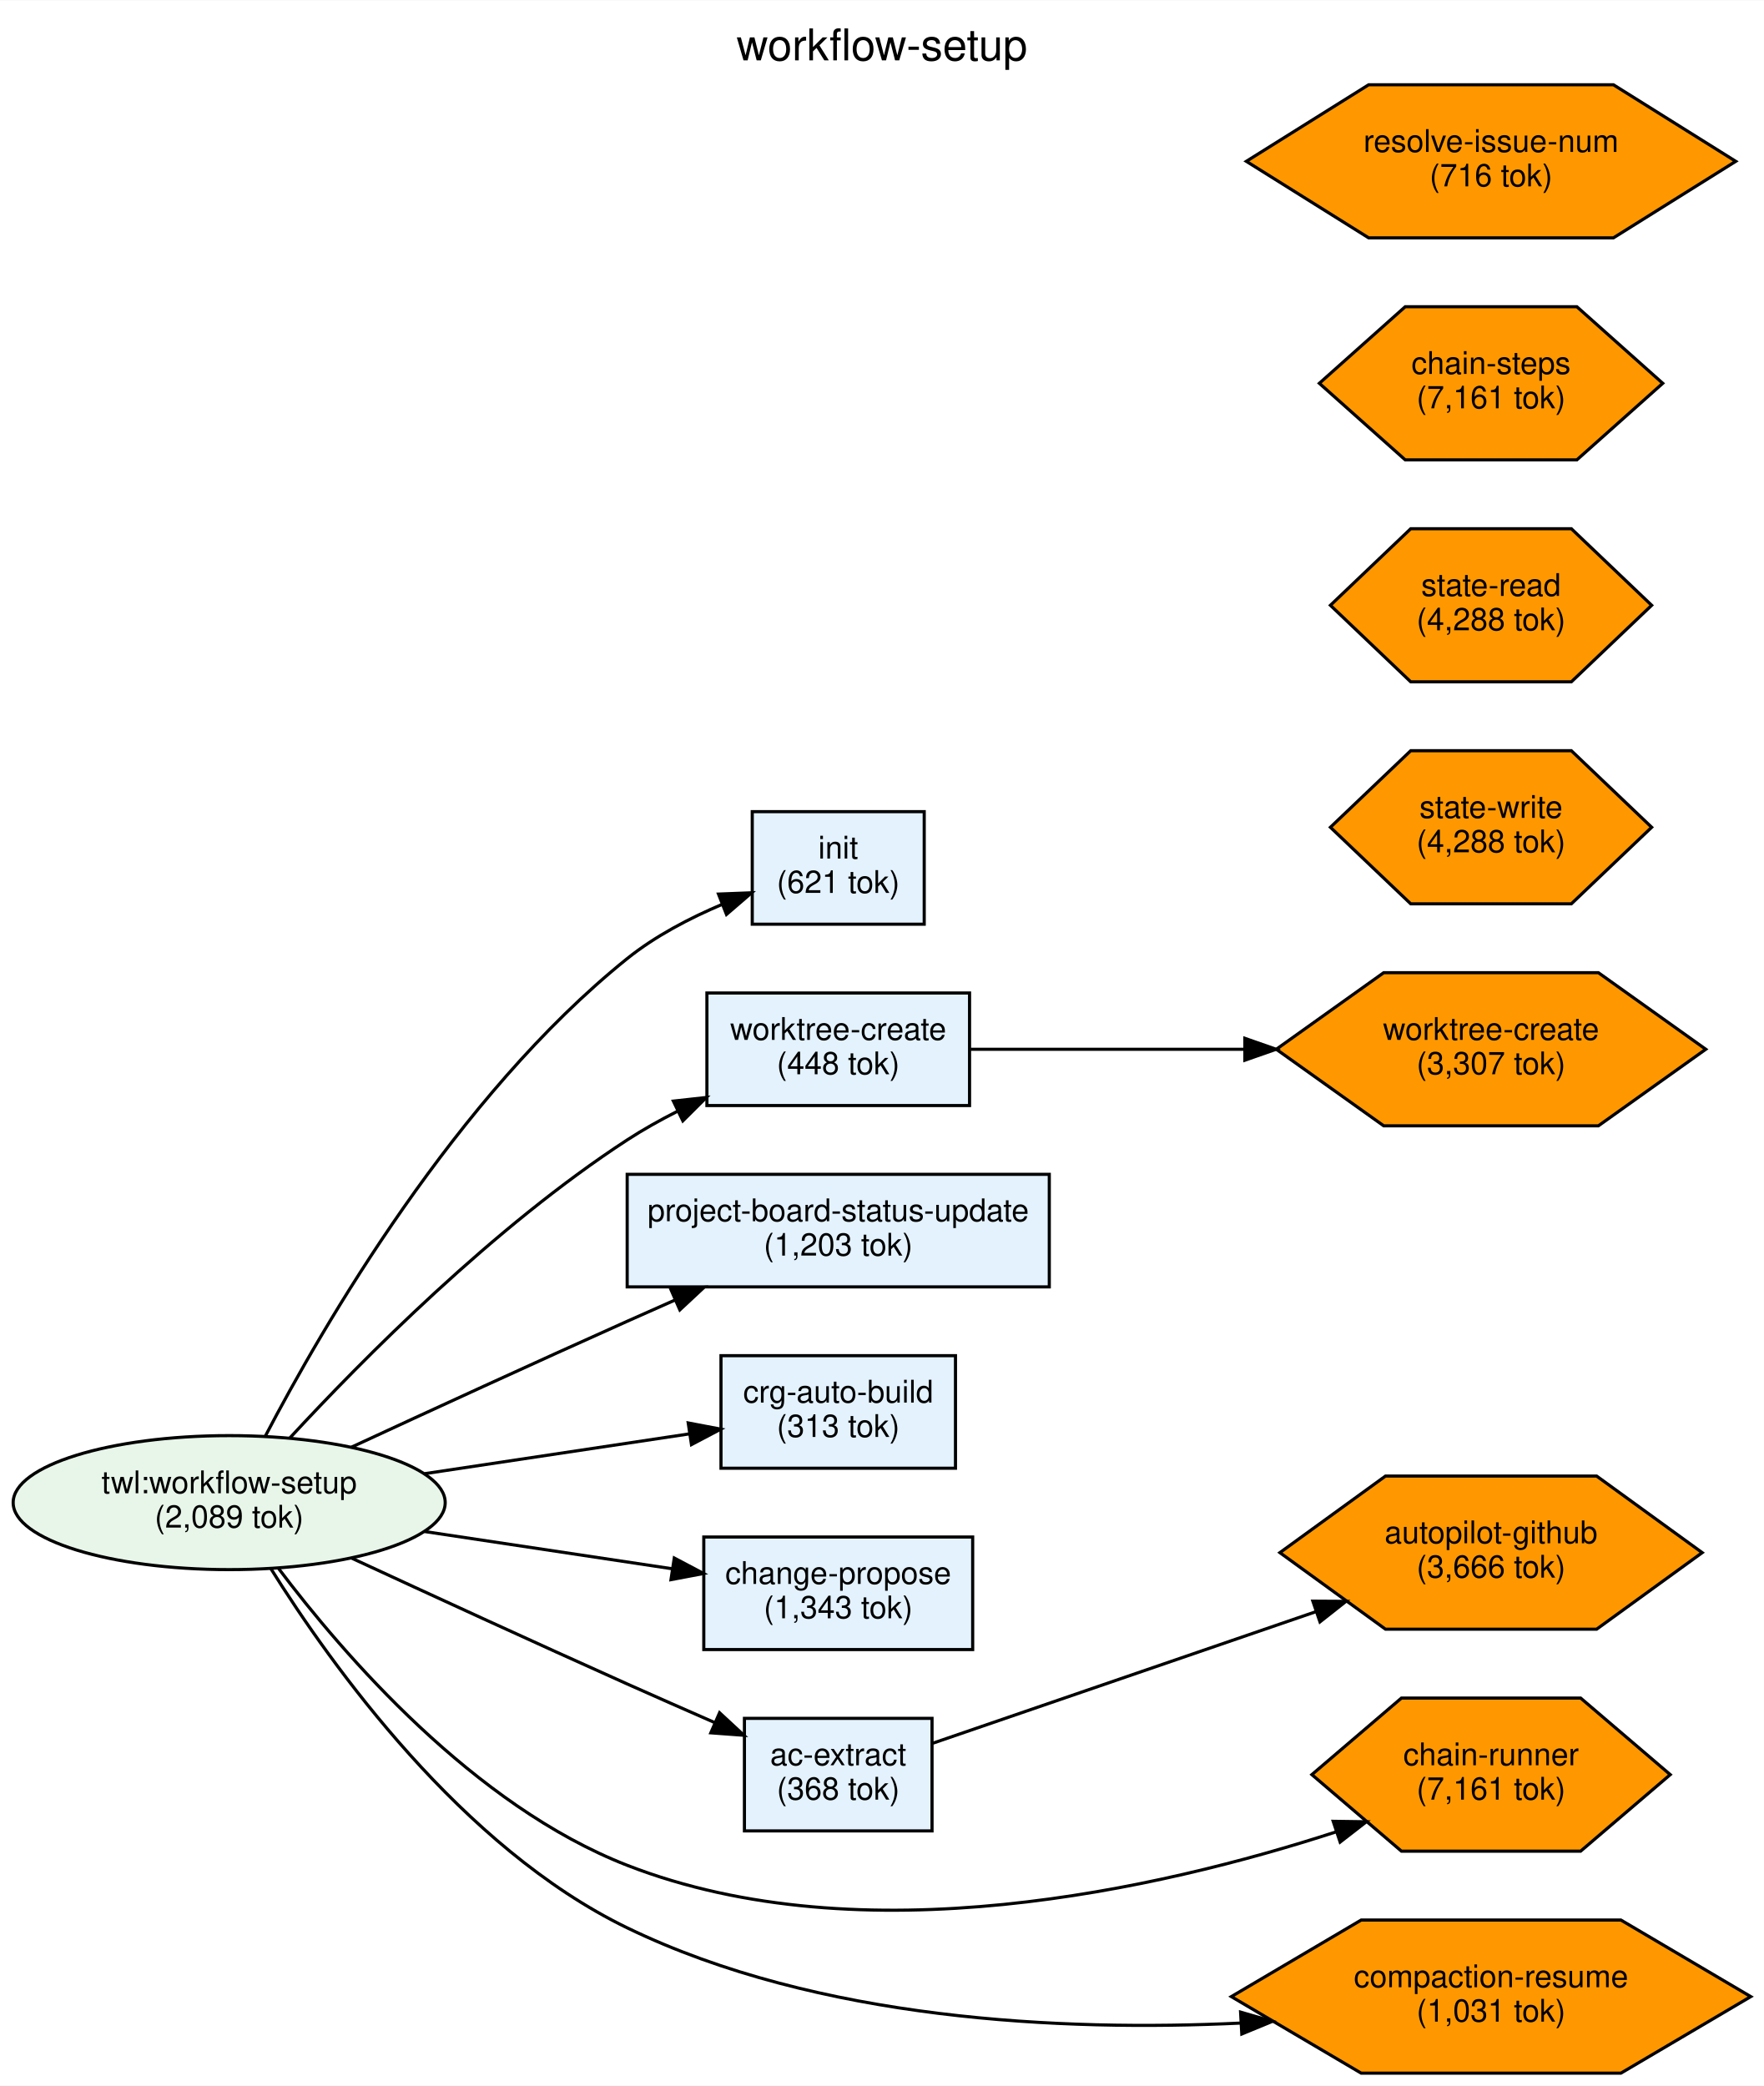
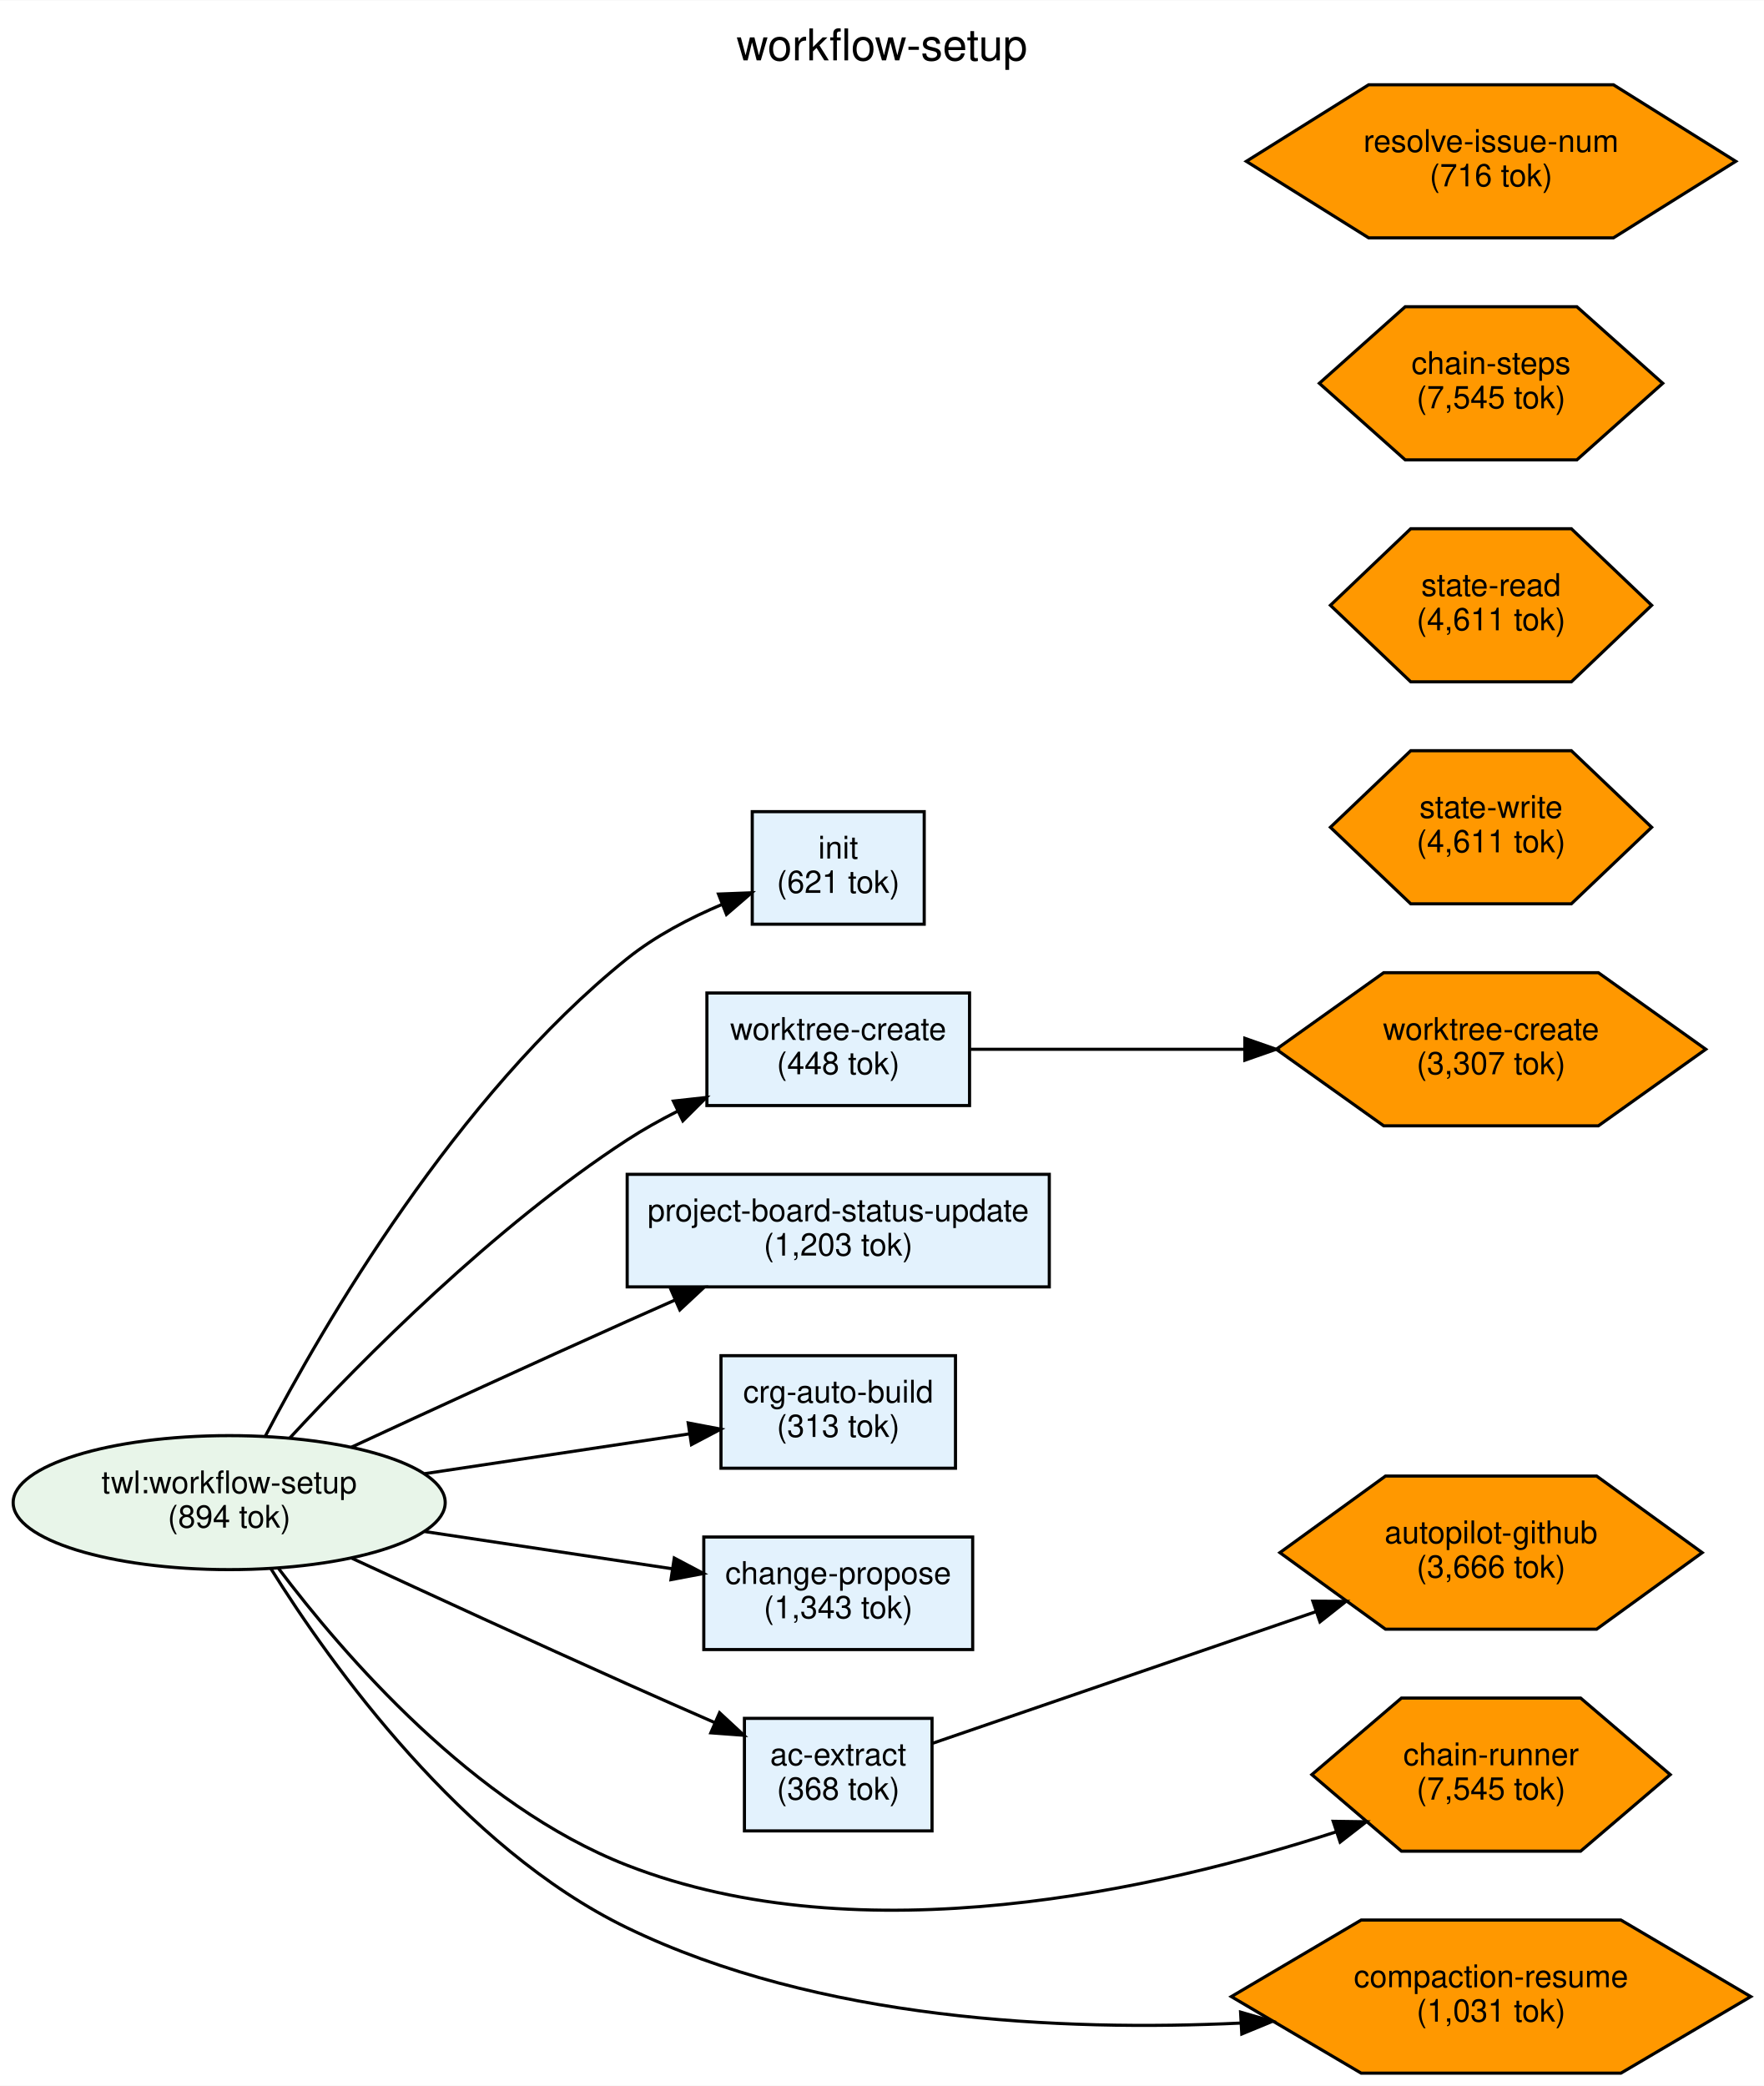
<svg xmlns="http://www.w3.org/2000/svg" width="564pt" height="667pt" viewBox="0.00 0.00 564.16 666.99">
  <g id="graph0" class="graph" transform="scale(1 1) rotate(0) translate(4 662.99)">
    <polygon fill="white" stroke="transparent" points="-4,4 -4,-662.99 560.16,-662.99 560.16,4 -4,4" />
    <text text-anchor="middle" x="278.08" y="-643.79" font-family="Helvetica,sans-Serif" font-size="14.00">workflow-setup</text>
    <g id="node1" class="node">
      <ellipse fill="#e8f5e9" stroke="black" cx="69.3" cy="-182.49" rx="69.09" ry="21.43" />
      <text text-anchor="middle" x="69.3" y="-185.49" font-family="Helvetica,sans-Serif" font-size="10.00">twl:workflow-setup</text>
-       <text text-anchor="middle" x="69.3" y="-174.49" font-family="Helvetica,sans-Serif" font-size="10.00">(2,089 tok)</text>
+       <text text-anchor="middle" x="69.3" y="-174.49" font-family="Helvetica,sans-Serif" font-size="10.00">(894 tok)</text>
    </g>
    <g id="node2" class="node">
      <polygon fill="#e3f2fd" stroke="black" points="291.59,-403.49 236.59,-403.49 236.59,-367.49 291.59,-367.49 291.59,-403.49" />
      <text text-anchor="middle" x="264.09" y="-388.49" font-family="Helvetica,sans-Serif" font-size="10.00">init</text>
      <text text-anchor="middle" x="264.09" y="-377.49" font-family="Helvetica,sans-Serif" font-size="10.00">(621 tok)</text>
    </g>
    <g id="edge1" class="edge">
      <path fill="none" stroke="black" d="M80.72,-203.5C99.42,-239.3 141.9,-312.53 196.59,-356.49 205.54,-363.68 216.54,-369.43 227,-373.85" />
      <polygon fill="black" stroke="black" points="225.79,-377.13 236.38,-377.54 228.35,-370.62 225.79,-377.13" />
    </g>
    <g id="node3" class="node">
      <polygon fill="#e3f2fd" stroke="black" points="306.09,-345.49 222.09,-345.49 222.09,-309.49 306.09,-309.49 306.09,-345.49" />
      <text text-anchor="middle" x="264.09" y="-330.49" font-family="Helvetica,sans-Serif" font-size="10.00">worktree-create</text>
      <text text-anchor="middle" x="264.09" y="-319.49" font-family="Helvetica,sans-Serif" font-size="10.00">(448 tok)</text>
    </g>
    <g id="edge2" class="edge">
      <path fill="none" stroke="black" d="M88.71,-203.18C111.91,-228.29 153.93,-270.72 196.59,-298.49 201.6,-301.75 207.03,-304.8 212.56,-307.6" />
      <polygon fill="black" stroke="black" points="211.36,-310.91 221.89,-312.07 214.39,-304.6 211.36,-310.91" />
    </g>
    <g id="node4" class="node">
      <polygon fill="#e3f2fd" stroke="black" points="331.59,-287.49 196.59,-287.49 196.59,-251.49 331.59,-251.49 331.59,-287.49" />
      <text text-anchor="middle" x="264.09" y="-272.49" font-family="Helvetica,sans-Serif" font-size="10.00">project-board-status-update</text>
      <text text-anchor="middle" x="264.09" y="-261.49" font-family="Helvetica,sans-Serif" font-size="10.00">(1,203 tok)</text>
    </g>
    <g id="edge3" class="edge">
      <path fill="none" stroke="black" d="M108.34,-200.2C133.37,-211.79 166.86,-227.19 196.59,-240.49 201.55,-242.71 206.73,-245.01 211.9,-247.29" />
      <polygon fill="black" stroke="black" points="210.62,-250.55 221.18,-251.36 213.43,-244.14 210.62,-250.55" />
    </g>
    <g id="node5" class="node">
      <polygon fill="#e3f2fd" stroke="black" points="301.59,-229.49 226.59,-229.49 226.59,-193.49 301.59,-193.49 301.59,-229.49" />
      <text text-anchor="middle" x="264.09" y="-214.49" font-family="Helvetica,sans-Serif" font-size="10.00">crg-auto-build</text>
      <text text-anchor="middle" x="264.09" y="-203.49" font-family="Helvetica,sans-Serif" font-size="10.00">(313 tok)</text>
    </g>
    <g id="edge4" class="edge">
      <path fill="none" stroke="black" d="M131.83,-191.75C159.24,-195.87 191,-200.65 216.41,-204.47" />
      <polygon fill="black" stroke="black" points="216.11,-207.97 226.52,-205.99 217.15,-201.05 216.11,-207.97" />
    </g>
    <g id="node6" class="node">
      <polygon fill="#e3f2fd" stroke="black" points="307.09,-171.49 221.09,-171.49 221.09,-135.49 307.09,-135.49 307.09,-171.49" />
      <text text-anchor="middle" x="264.09" y="-156.49" font-family="Helvetica,sans-Serif" font-size="10.00">change-propose</text>
      <text text-anchor="middle" x="264.09" y="-145.49" font-family="Helvetica,sans-Serif" font-size="10.00">(1,343 tok)</text>
    </g>
    <g id="edge5" class="edge">
      <path fill="none" stroke="black" d="M131.83,-173.24C157.29,-169.41 186.49,-165.02 210.88,-161.35" />
      <polygon fill="black" stroke="black" points="211.65,-164.77 221.01,-159.82 210.6,-157.85 211.65,-164.77" />
    </g>
    <g id="node7" class="node">
      <polygon fill="#e3f2fd" stroke="black" points="294.09,-113.49 234.09,-113.49 234.09,-77.49 294.09,-77.49 294.09,-113.49" />
      <text text-anchor="middle" x="264.09" y="-98.49" font-family="Helvetica,sans-Serif" font-size="10.00">ac-extract</text>
      <text text-anchor="middle" x="264.09" y="-87.49" font-family="Helvetica,sans-Serif" font-size="10.00">(368 tok)</text>
    </g>
    <g id="edge6" class="edge">
      <path fill="none" stroke="black" d="M108.34,-164.79C133.37,-153.2 166.86,-137.8 196.59,-124.49 205.64,-120.45 215.4,-116.15 224.59,-112.13" />
      <polygon fill="black" stroke="black" points="226.14,-115.28 233.91,-108.08 223.34,-108.86 226.14,-115.28" />
    </g>
    <g id="node10" class="node">
      <polygon fill="#ff9800" stroke="black" points="530.19,-95.49 501.53,-119.98 444.22,-119.98 415.57,-95.49 444.22,-71.01 501.53,-71.01 530.19,-95.49" />
      <text text-anchor="middle" x="472.88" y="-98.49" font-family="Helvetica,sans-Serif" font-size="10.00">chain-runner</text>
-       <text text-anchor="middle" x="472.88" y="-87.49" font-family="Helvetica,sans-Serif" font-size="10.00">(7,161 tok)</text>
+       <text text-anchor="middle" x="472.88" y="-87.49" font-family="Helvetica,sans-Serif" font-size="10.00">(7,545 tok)</text>
    </g>
    <g id="edge7" class="edge">
      <path fill="none" stroke="black" d="M84.93,-161.64C105.91,-133.75 147.49,-85.62 196.59,-66.49 271.78,-37.2 366.77,-58.82 423.24,-77.16" />
      <polygon fill="black" stroke="black" points="422.39,-80.56 432.98,-80.41 424.61,-73.92 422.39,-80.56" />
    </g>
    <g id="node14" class="node">
      <polygon fill="#ff9800" stroke="black" points="555.94,-24.49 514.41,-48.98 431.34,-48.98 389.81,-24.49 431.34,-0.01 514.41,-0.01 555.94,-24.49" />
      <text text-anchor="middle" x="472.88" y="-27.49" font-family="Helvetica,sans-Serif" font-size="10.00">compaction-resume</text>
      <text text-anchor="middle" x="472.88" y="-16.49" font-family="Helvetica,sans-Serif" font-size="10.00">(1,031 tok)</text>
    </g>
    <g id="edge8" class="edge">
      <path fill="none" stroke="black" d="M82.46,-161.64C102.02,-130.33 143.67,-72.13 196.59,-46.49 257.75,-16.87 335.58,-13.31 392.86,-16.03" />
      <polygon fill="black" stroke="black" points="392.77,-19.53 402.95,-16.58 393.16,-12.54 392.77,-19.53" />
    </g>
    <g id="node11" class="node">
      <polygon fill="#ff9800" stroke="black" points="541.55,-327.49 507.21,-351.98 438.54,-351.98 404.2,-327.49 438.54,-303.01 507.21,-303.01 541.55,-327.49" />
      <text text-anchor="middle" x="472.88" y="-330.49" font-family="Helvetica,sans-Serif" font-size="10.00">worktree-create</text>
      <text text-anchor="middle" x="472.88" y="-319.49" font-family="Helvetica,sans-Serif" font-size="10.00">(3,307 tok)</text>
    </g>
    <g id="edge9" class="edge">
      <path fill="none" stroke="black" d="M306.44,-327.49C331.43,-327.49 364.09,-327.49 393.78,-327.49" />
      <polygon fill="black" stroke="black" points="394.14,-330.99 404.14,-327.49 394.14,-323.99 394.14,-330.99" />
    </g>
    <g id="node12" class="node">
      <polygon fill="#ff9800" stroke="black" points="540.41,-166.49 506.65,-190.98 439.11,-190.98 405.34,-166.49 439.11,-142.01 506.65,-142.01 540.41,-166.49" />
      <text text-anchor="middle" x="472.88" y="-169.49" font-family="Helvetica,sans-Serif" font-size="10.00">autopilot-github</text>
      <text text-anchor="middle" x="472.88" y="-158.49" font-family="Helvetica,sans-Serif" font-size="10.00">(3,666 tok)</text>
    </g>
    <g id="edge10" class="edge">
      <path fill="none" stroke="black" d="M294.28,-105.52C325.99,-116.41 377.39,-134.05 416.75,-147.57" />
      <polygon fill="black" stroke="black" points="415.89,-150.97 426.48,-150.91 418.16,-144.35 415.89,-150.97" />
    </g>
    <g id="node8" class="node">
      <polygon fill="#ff9800" stroke="black" points="524.25,-469.49 498.56,-493.98 447.19,-493.98 421.5,-469.49 447.19,-445.01 498.56,-445.01 524.25,-469.49" />
      <text text-anchor="middle" x="472.88" y="-472.49" font-family="Helvetica,sans-Serif" font-size="10.00">state-read</text>
-       <text text-anchor="middle" x="472.88" y="-461.49" font-family="Helvetica,sans-Serif" font-size="10.00">(4,288 tok)</text>
+       <text text-anchor="middle" x="472.88" y="-461.49" font-family="Helvetica,sans-Serif" font-size="10.00">(4,611 tok)</text>
    </g>
    <g id="node9" class="node">
      <polygon fill="#ff9800" stroke="black" points="524.25,-398.49 498.56,-422.98 447.19,-422.98 421.5,-398.49 447.19,-374.01 498.56,-374.01 524.25,-398.49" />
      <text text-anchor="middle" x="472.88" y="-401.49" font-family="Helvetica,sans-Serif" font-size="10.00">state-write</text>
-       <text text-anchor="middle" x="472.88" y="-390.49" font-family="Helvetica,sans-Serif" font-size="10.00">(4,288 tok)</text>
+       <text text-anchor="middle" x="472.88" y="-390.49" font-family="Helvetica,sans-Serif" font-size="10.00">(4,611 tok)</text>
    </g>
    <g id="node13" class="node">
      <polygon fill="#ff9800" stroke="black" points="527.79,-540.49 500.33,-564.98 445.42,-564.98 417.96,-540.49 445.42,-516.01 500.33,-516.01 527.79,-540.49" />
      <text text-anchor="middle" x="472.88" y="-543.49" font-family="Helvetica,sans-Serif" font-size="10.00">chain-steps</text>
-       <text text-anchor="middle" x="472.88" y="-532.49" font-family="Helvetica,sans-Serif" font-size="10.00">(7,161 tok)</text>
+       <text text-anchor="middle" x="472.88" y="-532.49" font-family="Helvetica,sans-Serif" font-size="10.00">(7,545 tok)</text>
    </g>
    <g id="node15" class="node">
      <polygon fill="#ff9800" stroke="black" points="551.14,-611.49 512.01,-635.98 433.74,-635.98 394.61,-611.49 433.74,-587.01 512.01,-587.01 551.14,-611.49" />
      <text text-anchor="middle" x="472.88" y="-614.49" font-family="Helvetica,sans-Serif" font-size="10.00">resolve-issue-num</text>
      <text text-anchor="middle" x="472.88" y="-603.49" font-family="Helvetica,sans-Serif" font-size="10.00">(716 tok)</text>
    </g>
  </g>
</svg>
